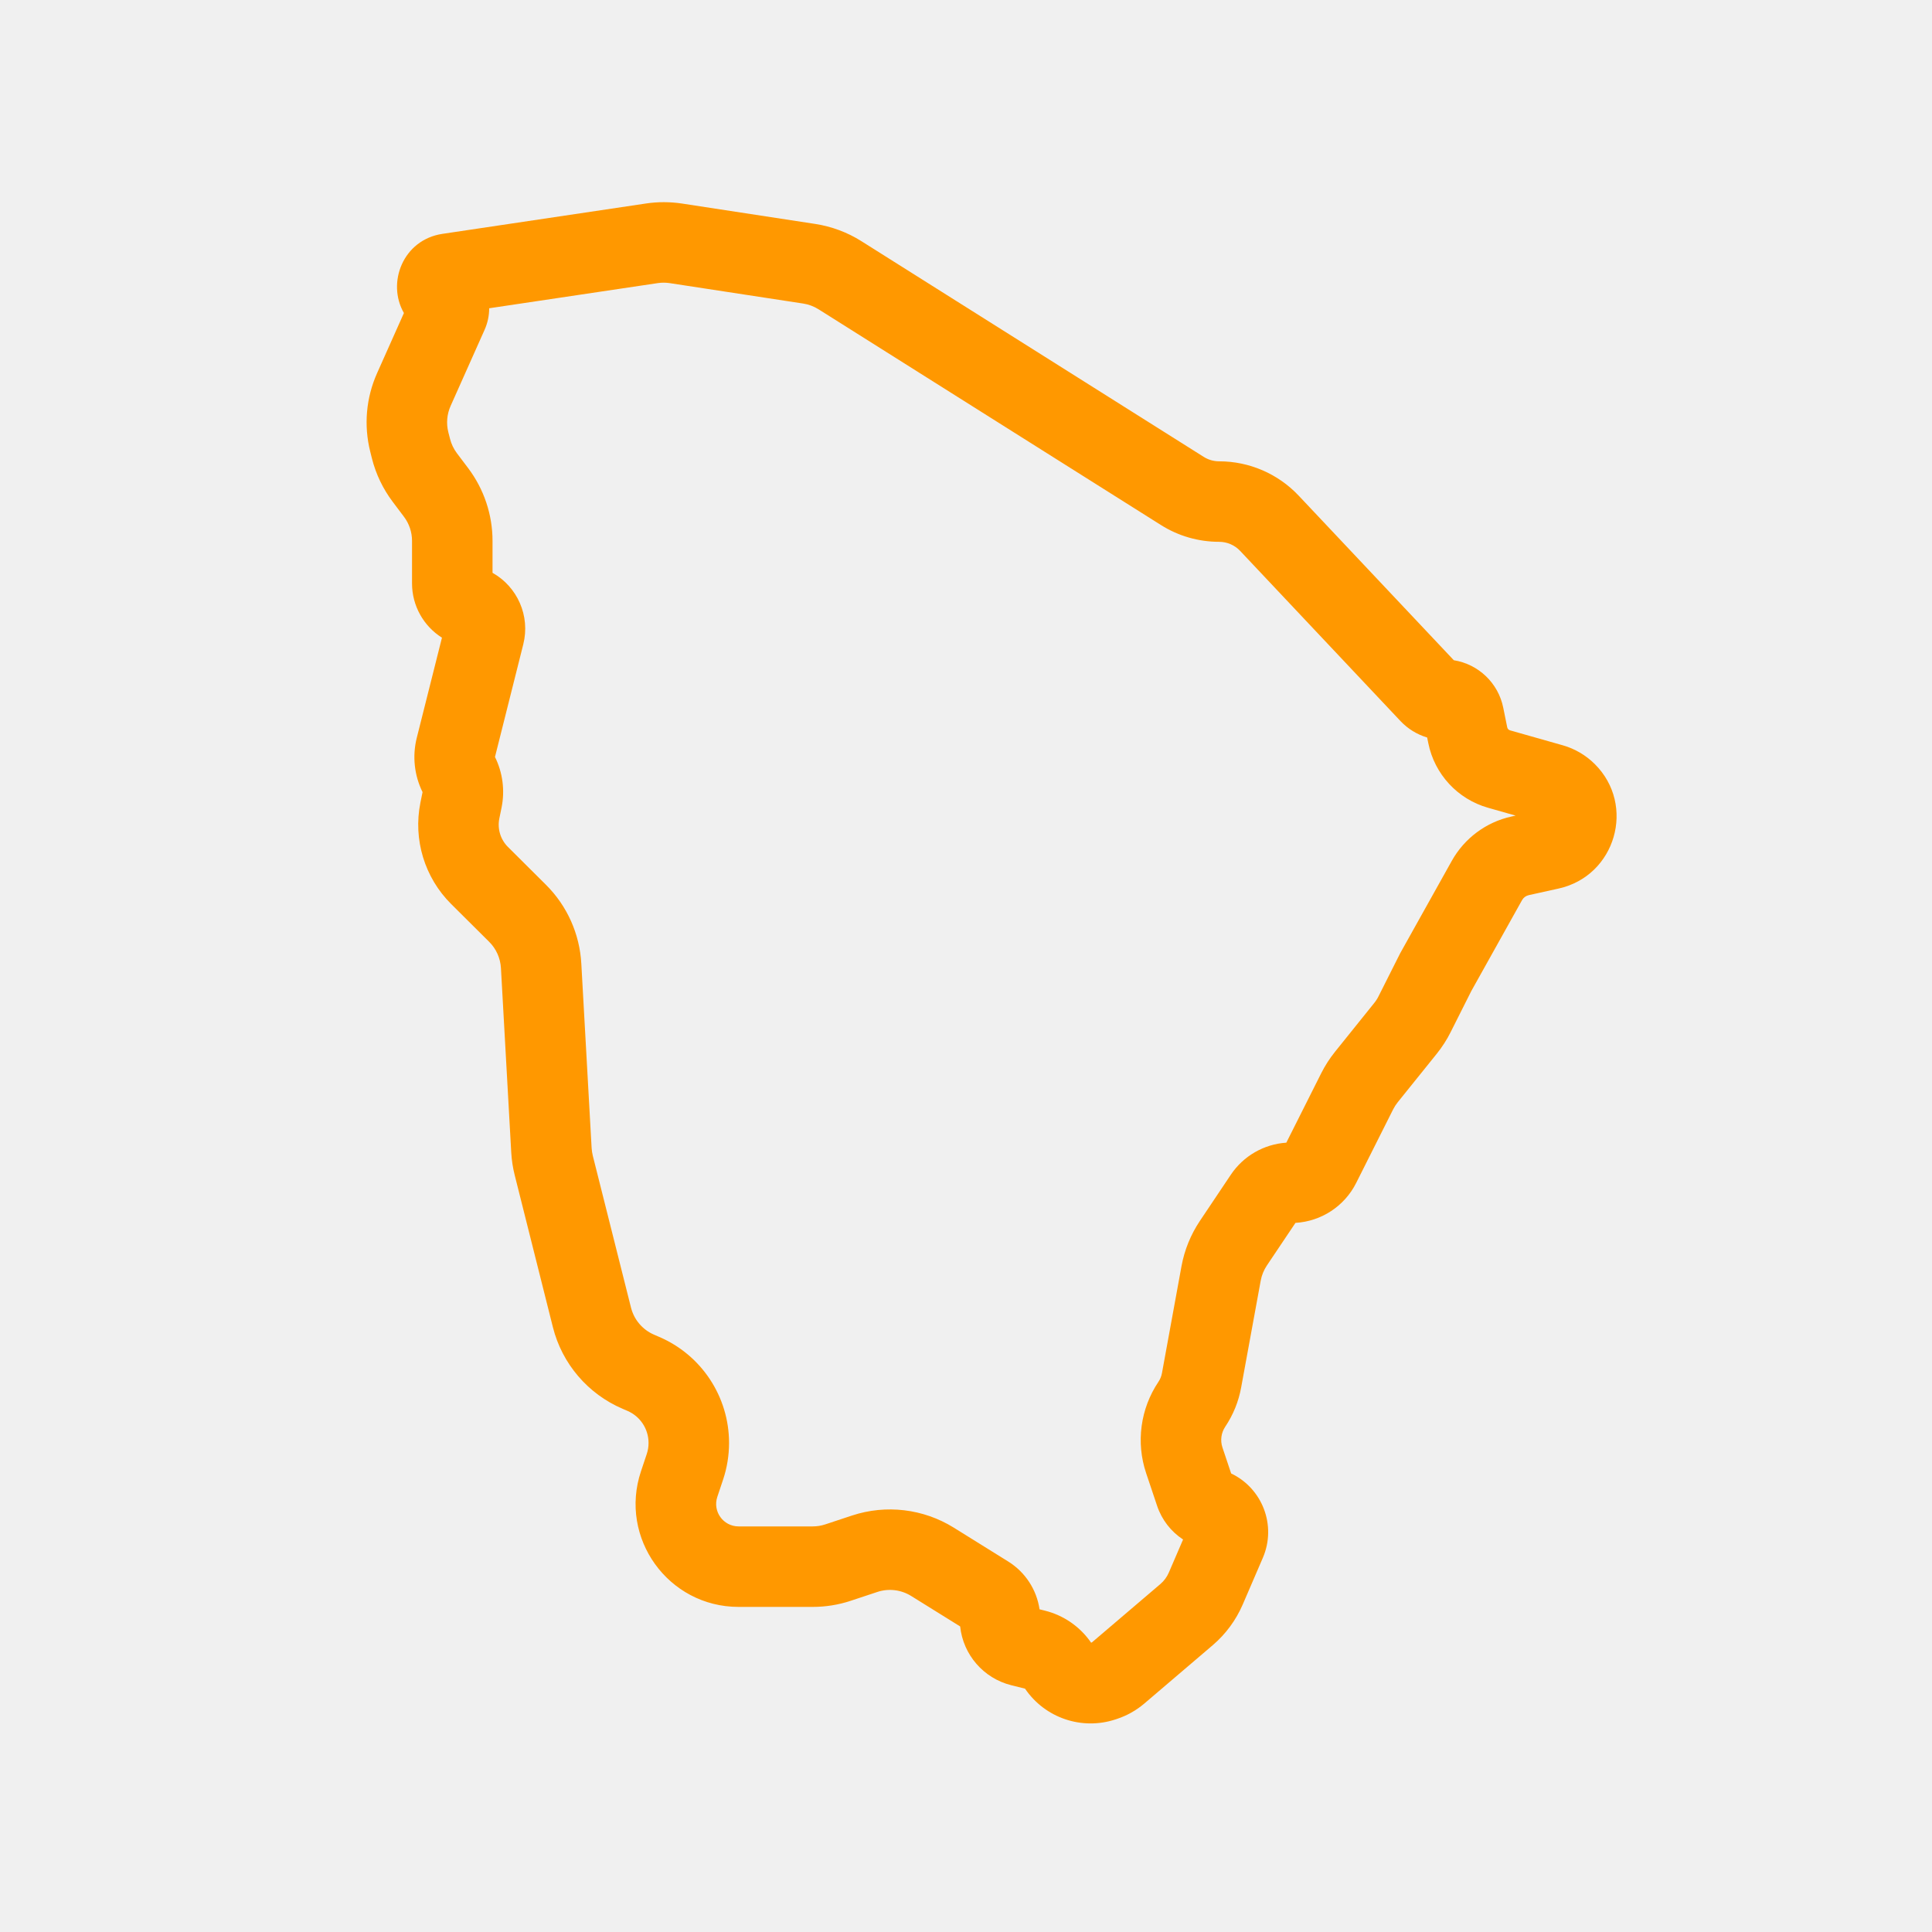
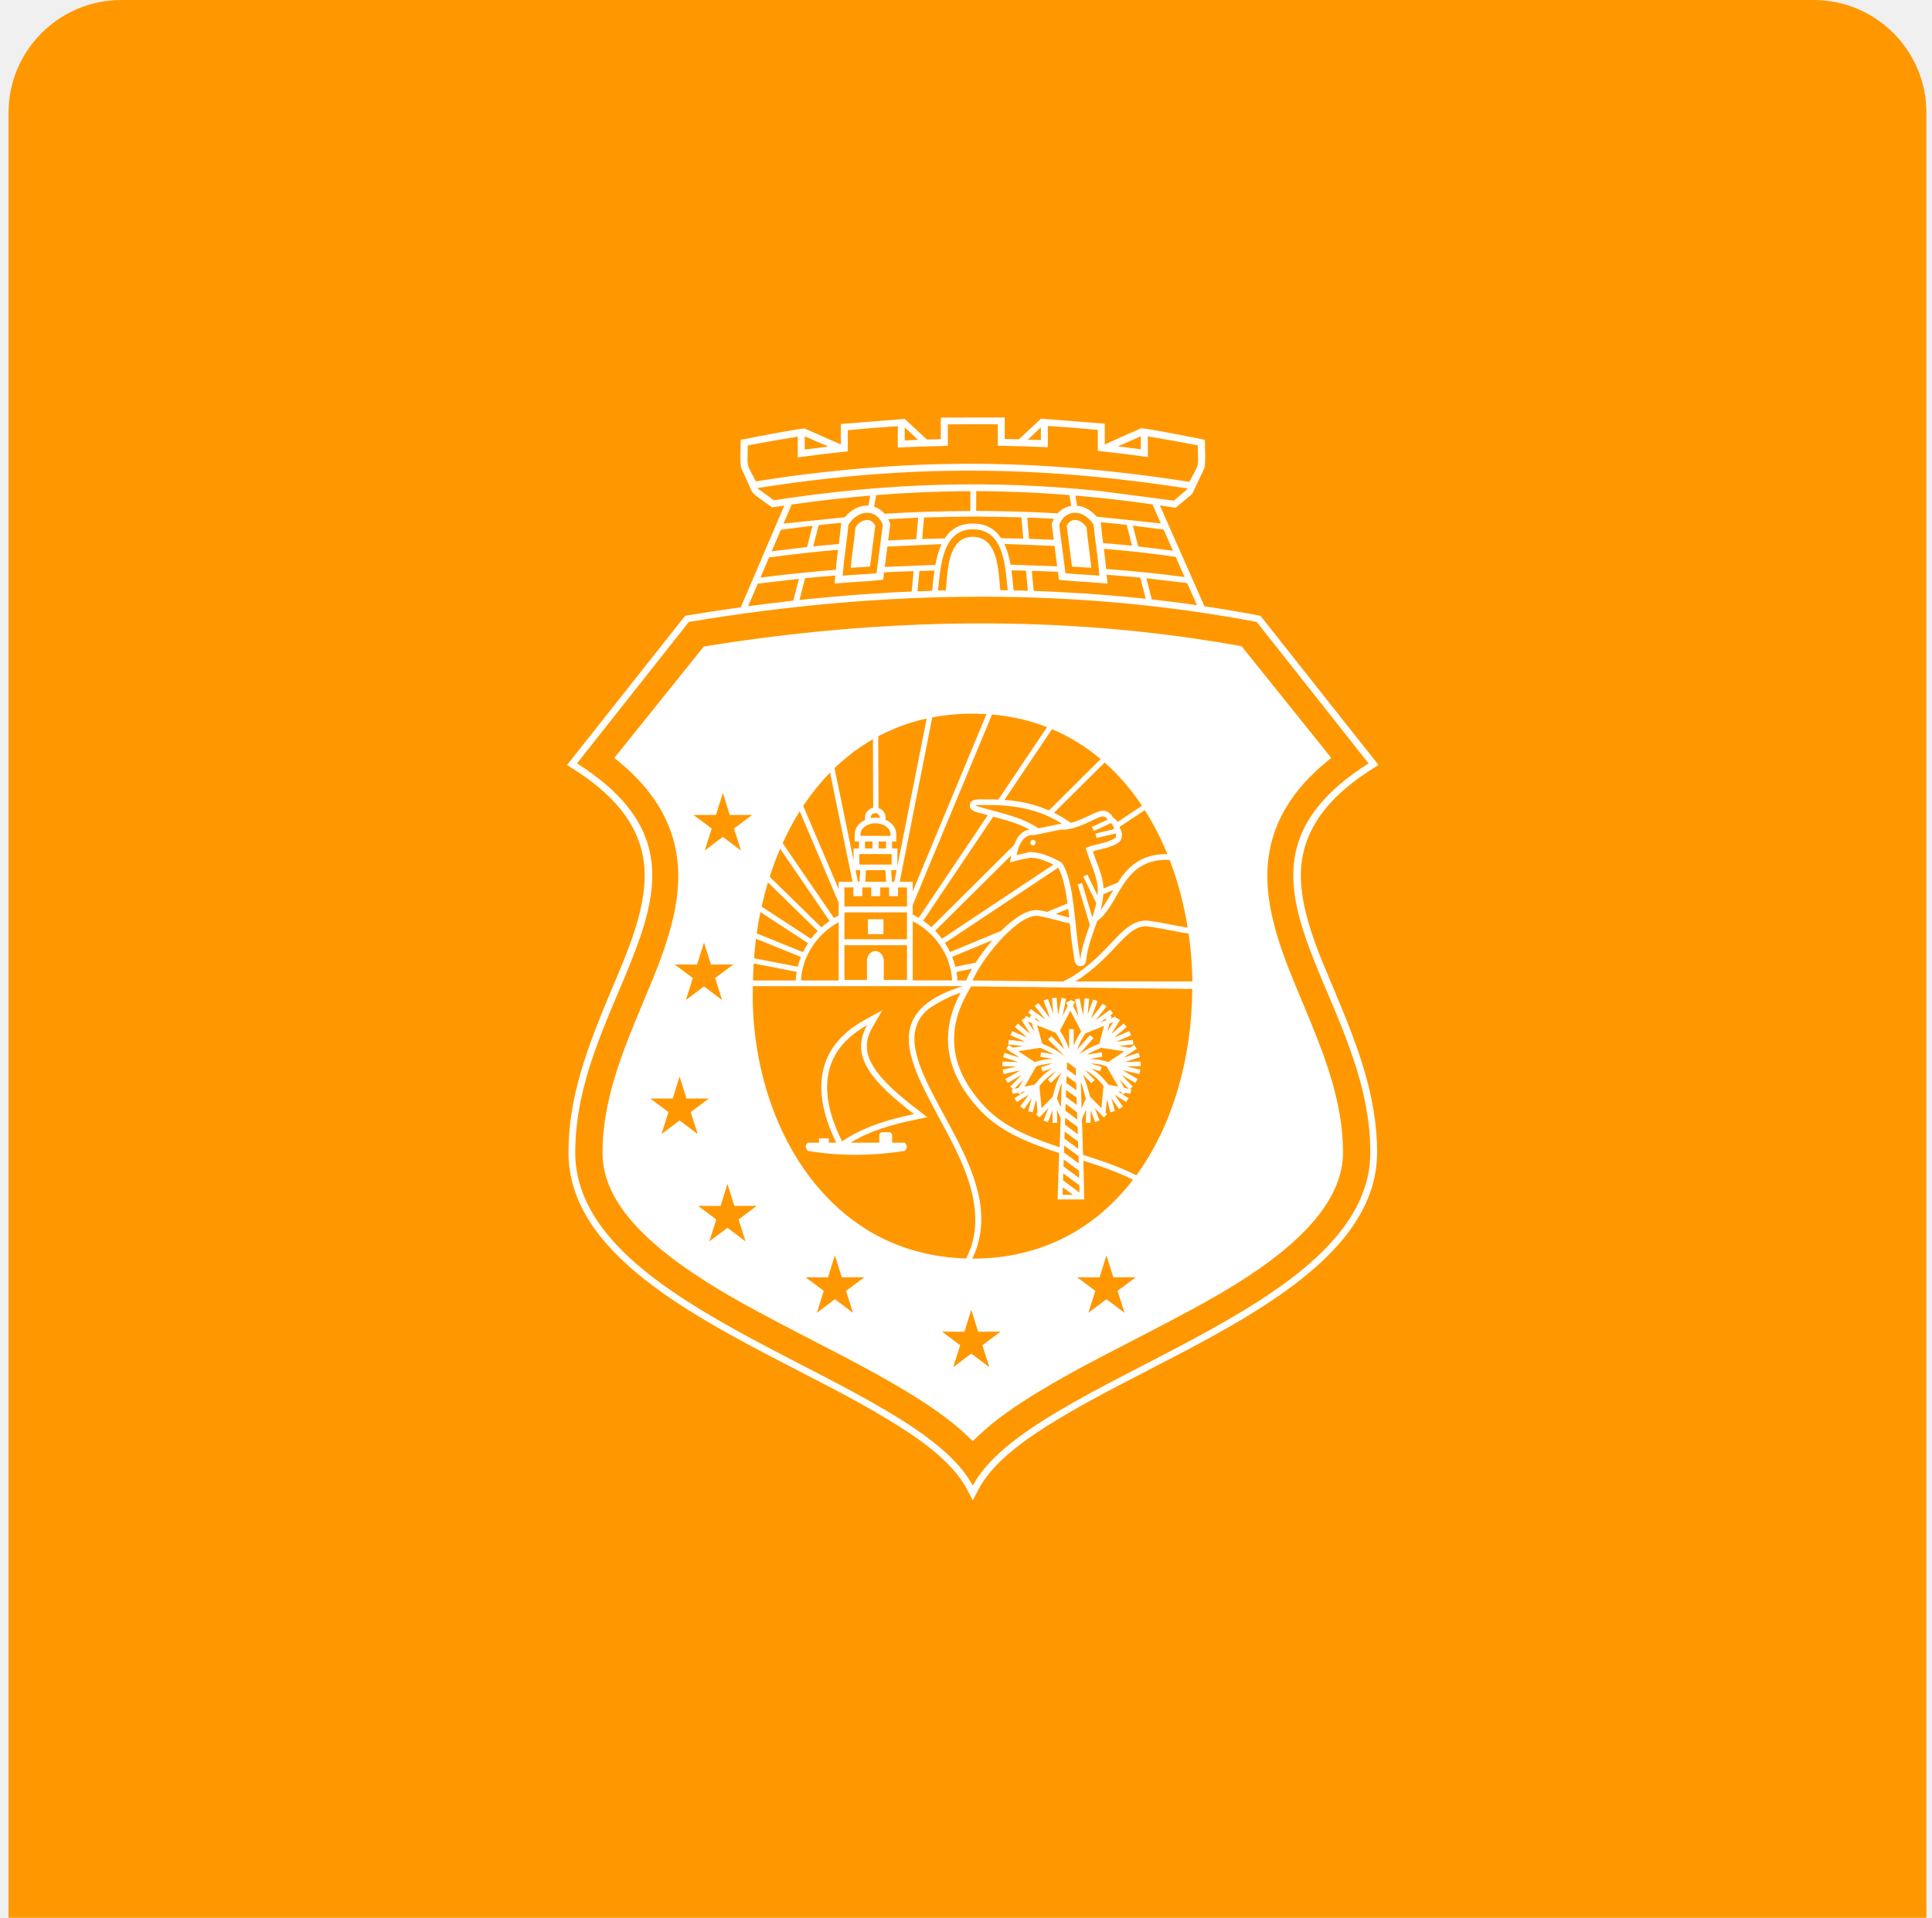
- <svg xmlns="http://www.w3.org/2000/svg" width="45" height="45" viewBox="0 0 45 45" fill="none">
-   <path fill-rule="evenodd" clip-rule="evenodd" d="M15.602 6.595C15.509 6.581 15.415 6.58 15.322 6.594L11.394 7.18C11.394 7.35 11.359 7.521 11.286 7.684L10.496 9.454C10.41 9.646 10.391 9.861 10.442 10.065L10.482 10.221C10.512 10.342 10.567 10.456 10.642 10.556L10.906 10.906C11.273 11.394 11.472 11.988 11.472 12.599V13.342C12.049 13.666 12.355 14.344 12.188 15.008L11.529 17.631C11.709 17.995 11.763 18.409 11.683 18.807L11.63 19.066C11.582 19.306 11.658 19.555 11.831 19.727L12.716 20.608C13.208 21.097 13.502 21.751 13.54 22.445L13.78 26.74C13.784 26.8 13.793 26.859 13.807 26.917L14.697 30.456C14.768 30.74 14.968 30.974 15.238 31.089L15.347 31.136C16.338 31.558 16.981 32.532 16.981 33.609C16.981 33.899 16.934 34.188 16.842 34.463L16.708 34.864C16.594 35.203 16.846 35.553 17.204 35.553H18.93C19.031 35.553 19.13 35.537 19.225 35.505L19.844 35.3C20.636 35.038 21.505 35.141 22.214 35.581L23.482 36.37C23.881 36.618 24.146 37.027 24.213 37.484L24.338 37.515C24.776 37.624 25.159 37.89 25.414 38.261L25.429 38.256C25.432 38.255 25.434 38.254 25.436 38.252L27.029 36.894C27.113 36.822 27.18 36.731 27.224 36.629L27.556 35.858C27.275 35.674 27.06 35.399 26.951 35.073L26.695 34.31C26.456 33.596 26.562 32.812 26.981 32.187C27.023 32.125 27.052 32.054 27.065 31.979L27.519 29.494C27.588 29.115 27.735 28.754 27.95 28.434L28.668 27.362C28.961 26.924 29.44 26.65 29.961 26.615L30.774 24.997C30.863 24.82 30.971 24.653 31.095 24.498L32.005 23.366C32.047 23.314 32.083 23.259 32.112 23.199L32.612 22.205L33.815 20.051C34.109 19.525 34.614 19.149 35.202 19.019L35.302 18.997L34.658 18.814C33.95 18.613 33.413 18.032 33.268 17.31L33.241 17.178C33.007 17.108 32.792 16.977 32.621 16.796L28.886 12.832C28.759 12.697 28.582 12.62 28.396 12.62C27.916 12.62 27.445 12.485 27.039 12.228L19.064 7.203C18.955 7.135 18.833 7.089 18.706 7.07L15.602 6.595ZM15.045 4.74C15.324 4.698 15.607 4.699 15.886 4.741L18.989 5.216C19.371 5.275 19.737 5.411 20.063 5.617L28.038 10.642C28.145 10.71 28.27 10.745 28.396 10.745C29.098 10.745 29.769 11.035 30.25 11.546L33.862 15.378C34.432 15.469 34.898 15.905 35.014 16.486L35.106 16.94C35.113 16.974 35.138 17.001 35.171 17.011L36.402 17.36C36.682 17.44 36.938 17.59 37.145 17.796C38.11 18.756 37.631 20.402 36.303 20.696L35.607 20.85C35.541 20.865 35.485 20.906 35.452 20.965L34.269 23.084L33.788 24.041C33.699 24.219 33.591 24.386 33.467 24.541L32.556 25.673C32.515 25.724 32.479 25.78 32.449 25.839L31.588 27.553C31.316 28.095 30.775 28.448 30.174 28.483L29.507 29.477C29.436 29.584 29.387 29.704 29.364 29.831L28.909 32.316C28.85 32.643 28.723 32.955 28.538 33.231C28.443 33.373 28.419 33.552 28.473 33.714L28.676 34.32C29.4 34.664 29.74 35.528 29.414 36.285L28.946 37.371C28.788 37.737 28.549 38.062 28.245 38.321L26.653 39.679C26.467 39.837 26.252 39.959 26.019 40.036L25.983 40.048C25.199 40.308 24.338 40.015 23.875 39.332L23.557 39.253C22.905 39.091 22.433 38.539 22.364 37.883L21.224 37.174C20.988 37.027 20.698 36.992 20.434 37.08L19.816 37.285C19.53 37.38 19.231 37.428 18.93 37.428H17.204C15.565 37.428 14.409 35.822 14.93 34.268L15.064 33.867C15.092 33.784 15.106 33.697 15.106 33.609C15.106 33.283 14.912 32.989 14.612 32.861L14.503 32.814C13.694 32.469 13.092 31.765 12.878 30.913L11.989 27.373C11.945 27.2 11.918 27.023 11.908 26.845L11.668 22.549C11.655 22.318 11.558 22.1 11.394 21.937L10.509 21.057C9.889 20.44 9.62 19.554 9.792 18.696L9.842 18.45C9.649 18.058 9.601 17.611 9.707 17.187L10.294 14.853C9.867 14.584 9.597 14.11 9.597 13.59V12.599C9.597 12.395 9.531 12.197 9.408 12.035L9.145 11.685C8.919 11.385 8.755 11.042 8.663 10.678L8.624 10.521C8.47 9.91 8.526 9.265 8.784 8.689L9.408 7.291C9.002 6.586 9.388 5.584 10.305 5.447L15.045 4.74Z" fill="#FF9800" />
+ <svg xmlns="http://www.w3.org/2000/svg" width="137" height="136" viewBox="0 0 137 136" fill="none">
+   <path d="M0.605 8C0.605 3.582 4.186 0 8.605 0H128.605C133.023 0 136.605 3.582 136.605 8V136H0.605V8Z" fill="#FF9800" />
+   <g clip-path="url(#clip0)">
+     <path fill-rule="evenodd" clip-rule="evenodd" d="M68.55 105.577L68.981 106.396L69.411 105.577C70.464 103.572 73.011 101.863 74.922 100.702C77.791 98.962 80.866 97.48 83.84 95.91C86.698 94.401 89.646 92.769 92.185 90.78C94.364 89.071 96.434 86.925 97.265 84.252C97.522 83.429 97.652 82.579 97.652 81.715C97.652 77.704 96.234 74.098 94.71 70.448C93.573 67.728 91.952 64.25 92.29 61.259C92.634 58.212 94.802 56.118 97.308 54.529L97.752 54.248L89.383 43.672L89.207 43.637C87.944 43.398 86.677 43.183 85.407 42.994L82.249 35.84L83.367 36.01L84.539 35.027L85.38 33.252C85.526 32.963 85.437 31.618 85.437 31.188C84.788 31.06 81.185 30.335 80.901 30.372L78.34 31.515V30.046L73.807 29.687V29.703L72.248 31.153L71.246 31.129V29.607L66.715 29.615V31.143L65.73 31.169L64.155 29.706L59.624 30.067V31.52L57.064 30.391C56.766 30.354 53.193 31.06 52.53 31.188C52.53 31.618 52.441 32.96 52.584 33.249C53.634 35.391 52.874 34.607 54.744 35.983L55.616 35.85L52.53 43.063C51.274 43.239 50.018 43.43 48.765 43.64L48.581 43.672L40.209 54.25L40.653 54.532C43.157 56.121 45.328 58.214 45.671 61.261C46.01 64.253 44.389 67.728 43.252 70.451C41.728 74.104 40.31 77.706 40.31 81.718C40.31 82.581 40.44 83.429 40.697 84.255C41.528 86.925 43.598 89.071 45.777 90.782C48.316 92.772 51.263 94.403 54.121 95.912C57.093 97.482 60.171 98.965 63.04 100.705C64.951 101.863 67.498 103.572 68.55 105.577ZM75.214 58.833L73.322 59.221C72.462 59.115 72.169 60.193 72.091 60.642C72.334 60.576 72.797 60.48 73.041 60.414C73.493 60.451 73.839 60.517 74.075 60.611C74.524 60.765 74.933 60.959 75.295 61.187C76.186 62.43 76.205 65.772 76.546 67.664C76.665 68.32 76.565 68.195 76.668 67.627C76.79 66.952 77.041 66.277 77.279 65.592L76.419 62.717L76.735 62.627L77.458 65.063C77.566 64.723 77.666 64.383 77.734 64.038L76.811 62.162L77.109 62.024L77.818 63.488C77.829 63.384 77.834 63.283 77.84 63.179C77.872 62.186 77.236 61.089 76.993 60.127C77.634 59.845 78.441 59.829 79.047 59.442C79.15 59.375 79.16 59.232 79.128 59.104L77.756 59.426L77.683 59.112L78.982 58.801C79.001 58.684 78.92 58.474 78.779 58.366L77.566 58.934L77.426 58.642L78.543 58.124C78.478 57.994 78.297 57.874 78.178 57.895C77.647 57.994 76.332 58.908 75.214 58.833ZM73.236 59.952C73.133 59.944 73.054 59.851 73.06 59.742C73.068 59.636 73.157 59.553 73.263 59.561C73.368 59.569 73.444 59.662 73.439 59.771C73.431 59.877 73.341 59.96 73.236 59.952ZM69.766 57.088C69.002 57.101 68.973 57.083 69.722 57.298C71.103 57.694 72.454 57.943 73.639 58.74L75.184 58.424L75.241 58.427C75.268 58.429 75.298 58.429 75.325 58.429C74.8 58.092 74.261 57.832 73.712 57.635C72.443 57.183 71.119 57.064 69.766 57.088ZM78.928 57.98C78.795 57.678 78.438 57.433 78.102 57.497C77.829 57.55 77.504 57.715 77.252 57.832C76.922 57.986 76.589 58.142 76.243 58.259C76.143 58.294 76.037 58.326 75.931 58.352C75.555 58.081 75.16 57.842 74.743 57.638L78.332 54.072C79.336 54.962 80.219 55.996 80.979 57.138L79.25 58.289C79.166 58.161 79.055 58.052 78.928 57.98ZM79.391 58.639L81.18 57.449C81.153 57.404 81.123 57.361 81.093 57.316C81.748 58.328 82.311 59.42 82.779 60.571C82.739 60.568 82.698 60.568 82.657 60.568C80.839 60.587 79.929 61.543 79.261 62.587L78.251 63.007C78.221 62.088 77.772 61.24 77.493 60.371C78.086 60.188 78.692 60.148 79.274 59.779C79.632 59.553 79.623 59.03 79.401 58.716C79.399 58.69 79.396 58.666 79.391 58.639ZM78.237 63.413L78.936 63.124C78.635 63.639 78.365 64.141 78.043 64.526C78.108 64.277 78.162 64.022 78.2 63.761C78.216 63.647 78.229 63.53 78.237 63.413ZM77.807 65.302C79.388 64.226 79.501 61.006 82.663 60.974C82.758 60.974 82.852 60.982 82.947 60.996C83.529 62.515 83.954 64.128 84.219 65.783C84.157 65.775 84.095 65.764 84.03 65.754C83.629 65.687 83.231 65.608 82.833 65.531C82.373 65.44 81.905 65.35 81.439 65.297C81.261 65.276 81.082 65.281 80.906 65.316C80.062 65.475 79.345 66.296 78.787 66.886C77.926 67.797 77.117 68.588 76.034 69.258L75.388 69.603L68.962 69.529C69.796 67.683 72.316 64.744 73.642 64.957C74.289 65.06 75.155 65.323 75.861 65.491C75.937 66.243 76.01 67.002 76.143 67.738C76.191 68.001 76.17 68.53 76.627 68.514C77.076 68.498 77.025 67.967 77.074 67.701C77.223 66.875 77.539 66.099 77.807 65.302ZM75.818 65.066C75.504 64.989 75.206 64.904 75.038 64.859L74.865 64.813L75.75 64.447C75.769 64.598 75.785 64.739 75.799 64.864L75.818 65.066ZM75.699 64.064L74.256 64.662C74.072 64.619 73.891 64.582 73.707 64.553C73.06 64.449 72.367 64.864 71.877 65.233C71.566 65.467 71.268 65.733 70.984 66.017L67.37 67.515C67.265 67.292 67.143 67.077 67.008 66.87L75.036 61.532C75.39 62.133 75.585 63.201 75.699 64.064ZM74.7 61.312L66.797 66.567C66.648 66.37 66.488 66.181 66.315 66.006L71.707 60.653L71.617 61.16L72.242 60.99C72.502 60.921 72.816 60.884 73.079 60.82C73.349 60.844 73.682 60.887 73.923 60.982L73.931 60.985L73.942 60.988C74.199 61.081 74.454 61.187 74.7 61.312ZM71.899 59.933L66.044 65.749C65.86 65.584 65.668 65.432 65.465 65.292L70.432 57.914C71.341 58.158 72.21 58.392 72.998 58.825C72.54 58.9 72.213 59.229 72.012 59.675C71.969 59.758 71.934 59.845 71.899 59.933ZM70.045 57.808L65.146 65.087C65.008 65.005 64.867 64.928 64.721 64.859V64.189L70.348 50.669C71.75 50.791 73.052 51.097 74.245 51.565L70.794 56.697C70.451 56.681 70.104 56.679 69.758 56.687C69.436 56.692 68.832 56.615 68.77 57.066C68.707 57.518 69.3 57.6 69.609 57.688C69.755 57.728 69.901 57.768 70.045 57.808ZM71.227 56.724L74.603 51.708C75.872 52.245 77.02 52.965 78.048 53.828L74.381 57.47C74.21 57.396 74.034 57.327 73.856 57.26C73 56.952 72.121 56.793 71.227 56.724ZM74.657 77.722L74.654 77.727L74.627 77.796L74.573 77.852L73.861 78.591L73.72 77.172L73.718 77.066L73.736 76.981C74.075 76.564 74.459 76.224 74.903 75.966L74.297 76.561L74.529 76.79L75.29 76.043C74.981 76.569 74.816 77.087 74.657 77.722ZM76.641 76.715C76.776 77.074 76.871 77.446 76.982 77.858L76.995 77.879V77.919L76.698 78.596C76.676 77.969 76.657 77.342 76.641 76.715ZM76.722 79.356L77.014 78.692L77.003 79.619L77.331 79.624L77.342 78.742L77.661 79.574L77.97 79.46L77.631 78.578L78.267 79.236L78.505 79.013L78.397 78.902L78.492 77.951L78.741 78.878L79.06 78.795L78.817 77.892L79.355 78.652L79.626 78.469L79.028 77.624L79.853 78.147L80.032 77.876L79.255 77.385L79.518 77.438L79.612 77.603L79.805 77.496L80.156 77.568L80.224 77.252L80.129 77.233L80.327 77.047L79.529 76.229L80.506 76.79L80.671 76.511L79.599 75.897L80.795 76.163L80.868 75.849L79.88 75.631L80.89 75.597L80.879 75.275L79.753 75.312L80.836 74.965L80.733 74.659L79.659 75.004L80.205 74.64H80.208V74.638L80.611 74.369L80.427 74.101L80.127 74.3L79.326 74.175L80.368 74.064L80.332 73.742L79.15 73.87L80.216 73.413L80.084 73.118L79.009 73.578L79.894 72.826L79.68 72.582L78.798 73.331L79.426 72.34L79.147 72.17L79.133 72.191L79.09 72.087L78.776 72.215L78.822 72.045L78.706 72.016L78.92 71.859L78.725 71.599L77.699 72.345L78.46 71.373L78.2 71.176L77.371 72.236L77.826 70.993L77.518 70.884L77.133 71.931L77.233 70.825L76.906 70.796L76.798 72.016L76.554 70.804L76.232 70.868L76.473 72.069L76.086 71.333L76.229 71.059L75.937 70.91L75.902 70.98L75.891 70.958L75.599 71.107L75.718 71.335L75.355 72.026L75.596 70.825L75.274 70.762L75.03 71.973L74.922 70.754L74.594 70.783L74.695 71.888L74.31 70.841L74.002 70.95L74.456 72.191L73.628 71.131L73.368 71.328L74.129 72.3L73.103 71.553L72.908 71.814L73.179 72.01L73.041 72.047L73.076 72.18L72.74 72.045L72.675 72.196L72.437 72.342L73.065 73.333L72.183 72.584L71.966 72.829L72.851 73.58L71.777 73.121L71.647 73.416L72.713 73.873L71.531 73.745L71.495 74.067L72.537 74.178L71.82 74.29L71.541 74.104L71.357 74.372L71.644 74.563L71.658 74.643L71.744 74.63L72.31 75.007L71.236 74.662L71.133 74.967L72.215 75.315L71.089 75.278L71.079 75.599L72.088 75.634L71.1 75.852L71.173 76.165L72.37 75.9L71.298 76.513L71.463 76.792L72.44 76.232L71.641 77.05L71.839 77.236L71.744 77.254L71.812 77.571L72.164 77.499L72.356 77.605L72.451 77.441L72.713 77.387L71.936 77.879L72.115 78.15L72.943 77.626L72.345 78.471L72.616 78.655L73.154 77.895L72.911 78.798L73.228 78.88L73.479 77.953L73.574 78.904L73.466 79.016L73.704 79.239L74.337 78.583L73.999 79.465L74.308 79.579L74.627 78.748L74.638 79.63L74.965 79.624L74.952 78.697L75.212 79.29L75.141 81.354C73.138 80.695 71.238 79.938 69.912 78.559C66.872 75.4 67.384 72.504 68.648 70.329L68.651 70.323L68.653 70.318L68.656 70.313L68.659 70.307L68.662 70.302L68.664 70.297L68.667 70.291L68.67 70.286L68.672 70.281L68.675 70.275L68.678 70.27L68.68 70.265L68.683 70.26V70.257L68.737 70.166L68.74 70.161L68.743 70.159L68.748 70.151V70.148L68.751 70.143L68.808 70.052V70.05L68.81 70.044L68.859 69.965L68.865 69.959L68.867 69.954L68.87 69.949L69.612 69.957L84.544 70.129V70.124V70.129C84.52 74.954 83.201 79.76 80.582 83.349C79.42 82.751 78.116 82.316 76.798 81.898C76.779 81.04 76.749 80.198 76.722 79.356ZM76.819 82.308C78.053 82.701 79.263 83.112 80.341 83.662C77.75 87.034 73.964 89.255 68.973 89.255H68.894H68.913H68.924H68.927H68.93H68.948H68.951C70.302 86.425 69.273 83.572 67.895 80.868C67.105 79.311 66.198 77.805 65.565 76.378C65.151 75.445 64.71 74.245 64.88 73.192C65.002 72.441 65.424 71.79 66.074 71.389C66.632 71.046 67.189 70.735 67.803 70.509L67.809 70.507L67.871 70.485C67.952 70.456 68.034 70.43 68.115 70.403C66.512 73.394 67.113 76.253 69.593 78.83C71.005 80.299 73.019 81.085 75.106 81.766L74.995 85.057H76.879L76.873 84.728C76.865 83.92 76.844 83.112 76.819 82.308ZM75.228 78.527L74.96 77.919L74.957 77.85C74.968 77.815 74.979 77.781 74.987 77.746C75.076 77.398 75.168 77.087 75.287 76.787L75.228 78.527ZM77.999 74.346L78.086 74.306L78.208 74.322L79.726 74.558L78.617 75.297L78.57 75.31L78.53 75.297C78.129 75.164 77.71 75.1 77.285 75.087L78.175 74.938L78.118 74.619L77.071 74.794C77.385 74.609 77.718 74.454 77.999 74.346ZM76.511 74.781L77.542 73.618L77.293 73.405L76.386 74.43C76.516 74.053 76.692 73.692 76.922 73.344L76.971 73.278L77.044 73.248L78.292 72.749L77.967 73.96L77.959 74.011L77.91 74.035C77.472 74.202 76.941 74.454 76.511 74.781ZM78.224 76.965L78.251 77.058L78.237 77.169L78.097 78.588L77.385 77.85L77.306 77.796L77.274 77.68C77.125 77.13 77.003 76.651 76.768 76.184L77.385 76.811L77.623 76.588L76.933 75.886C77.434 76.149 77.861 76.503 78.224 76.965ZM76.137 74.157V72.983H75.81V74.409C75.663 73.966 75.463 73.543 75.19 73.137L75.176 73.054L75.902 71.675L76.651 73.102L76.657 73.147L76.641 73.184C76.43 73.498 76.264 73.822 76.137 74.157ZM78.405 75.597L78.476 75.631L78.516 75.7L79.296 77.061L78.592 76.917L78.589 76.915L78.579 76.898C78.232 76.426 77.832 76.051 77.361 75.761L78.013 75.971L78.116 75.666L77.328 75.411C77.699 75.427 78.062 75.485 78.405 75.597ZM78.397 72.356L78.01 72.51L78.441 72.196L78.397 72.356ZM78.673 72.592L78.941 72.486L78.524 73.142L78.673 72.592ZM74.9 73.296C75.138 73.647 75.317 74.008 75.452 74.385L74.554 73.477L74.318 73.703L75.501 74.901L75.49 74.898C75.038 74.513 74.432 74.221 73.942 74.032L73.885 73.955L73.55 72.709L74.773 73.201L74.852 73.238L74.9 73.296ZM73.82 74.329L74.746 74.773L73.823 74.619L73.766 74.938L74.657 75.087C74.237 75.105 73.823 75.174 73.428 75.299L73.385 75.305L73.339 75.294L72.21 74.545L73.644 74.322L73.736 74.303L73.82 74.329ZM74.603 75.767C74.156 76.048 73.772 76.407 73.425 76.845L73.39 76.88L73.363 76.915L72.656 77.058L73.436 75.698L73.487 75.634L73.55 75.597C73.904 75.488 74.275 75.427 74.649 75.408L73.823 75.682L73.929 75.987L74.603 75.767ZM72.575 76.545L72.229 77.148L71.928 77.209L72.575 76.545ZM73.171 72.558L73.328 73.142L72.884 72.441L73.171 72.558ZM73.447 72.319L73.406 72.17L73.809 72.465L73.447 72.319ZM79.726 77.148L79.38 76.545L80.027 77.209L79.726 77.148ZM62.295 57.3L62.277 52.215C63.327 51.657 64.472 51.227 65.711 50.956L63.635 61.431V60.167H63.254V59.675H63.557V59.171C63.557 58.674 63.216 58.318 62.785 58.129C62.796 58.081 62.802 58.031 62.802 57.978C62.799 57.662 62.588 57.393 62.295 57.3ZM63.578 61.71L63.416 62.534H63.246L63.194 61.71H63.578ZM63.8 62.531L66.109 50.871C67.016 50.699 67.969 50.608 68.97 50.608C69.159 50.608 70.02 50.643 69.955 50.637L64.723 63.209V62.531H63.8ZM64.723 65.329C66.309 66.152 67.411 67.712 67.517 69.524H67.406H67.27H66.737H66.339H66.066H65.874H65.487H65.341H65.332H64.723V65.329ZM59.47 69.529L56.798 69.532C56.898 67.762 57.949 66.235 59.47 65.395V69.529ZM59.47 64.917C59.356 64.975 59.245 65.039 59.137 65.103L55.499 59.787C55.856 59.001 56.263 58.246 56.712 57.531L59.47 64.016V64.917ZM59.47 63.057L56.958 57.151C57.524 56.299 58.157 55.51 58.858 54.79L60.455 62.531H59.47V63.057ZM60.839 62.531L60.669 61.708H60.999L60.948 62.531H60.839ZM60.528 61.022L59.178 54.474C59.998 53.682 60.907 52.991 61.9 52.423L61.919 57.279C61.586 57.348 61.337 57.635 61.337 57.98C61.337 58.036 61.343 58.089 61.356 58.14C60.937 58.328 60.607 58.684 60.607 59.171V59.675H60.91V60.167H60.528V61.022ZM62.829 60.167H62.309L62.306 59.675H62.829V60.167ZM61.871 60.167H61.335V59.675H61.871V60.167ZM53.532 67.964L56.571 68.557C56.631 68.32 56.704 68.086 56.793 67.863L53.61 66.572C53.55 67.029 53.504 67.489 53.469 67.951L53.532 67.964ZM53.445 68.323L56.492 68.918C56.457 69.12 56.433 69.324 56.419 69.532C55.413 69.532 54.406 69.532 53.399 69.532C53.404 69.128 53.42 68.724 53.445 68.323ZM53.661 66.192L53.667 66.147C53.734 65.653 53.824 65.164 53.924 64.68L57.296 66.886C57.164 67.09 57.045 67.303 56.942 67.52L53.661 66.192ZM84.552 69.598H84.549H84.52C81.767 69.598 79.009 69.598 76.254 69.598C79.047 67.879 79.878 65.52 81.391 65.698C82.251 65.799 83.478 66.097 84.281 66.2V66.198H84.284V66.2V66.198H84.287C84.447 67.308 84.536 68.437 84.552 69.566V69.593V69.598ZM68.515 69.526H68.275H67.895C67.882 69.322 67.858 69.12 67.823 68.923L68.924 68.7C68.767 68.974 68.626 69.253 68.515 69.526ZM69.184 68.267L67.744 68.559C67.684 68.317 67.609 68.084 67.517 67.855L70.377 66.67C70.288 66.774 70.202 66.878 70.118 66.981C69.812 67.358 69.482 67.802 69.184 68.267ZM53.388 69.951C53.388 69.949 53.388 69.946 53.388 69.943L53.385 69.933H53.404H53.507H53.797H53.778H53.775H53.748C58.089 69.933 63.744 69.93 68.272 69.933C67.763 70.09 67.314 70.26 66.921 70.443C66.881 70.461 66.843 70.48 66.805 70.499C66.683 70.557 66.567 70.618 66.456 70.679C66.323 70.751 66.198 70.825 66.082 70.902C64.913 71.662 64.455 72.589 64.445 73.641C64.439 74.114 64.523 74.611 64.675 75.129L64.677 75.137C64.694 75.19 64.71 75.246 64.726 75.299L64.731 75.318C64.791 75.504 64.856 75.69 64.929 75.881C65.167 76.503 65.46 77.103 65.76 77.698C65.979 78.126 66.207 78.551 66.434 78.976C67.43 80.828 68.532 82.767 68.975 84.839C69.238 86.067 69.252 87.326 68.819 88.532L68.816 88.537L68.81 88.553C68.762 88.686 68.71 88.816 68.653 88.947C68.607 89.047 68.561 89.146 68.51 89.244H68.502H68.494H68.486C68.099 89.234 67.714 89.207 67.33 89.167C65.259 88.952 63.246 88.304 61.467 87.201C55.732 83.633 53.193 76.338 53.388 69.951ZM53.924 64.68C53.992 64.359 53.992 64.359 53.924 64.68V64.68ZM54.008 64.29C54.138 63.711 54.287 63.137 54.454 62.574L57.981 66.022C57.811 66.198 57.654 66.383 57.508 66.577L54.008 64.29ZM54.579 62.175C54.795 61.498 55.044 60.834 55.321 60.191L58.823 65.308C58.623 65.448 58.431 65.6 58.252 65.764L54.579 62.175ZM84.544 70.674L84.547 70.608L84.544 70.674ZM68.643 101.871L68.981 102.193L69.319 101.871C70.605 100.641 72.126 99.618 73.65 98.694C76.576 96.919 79.667 95.429 82.693 93.829C87.05 91.529 95.235 87.313 95.235 81.718C95.235 78.07 93.858 74.667 92.472 71.344C91.137 68.145 89.53 64.534 89.93 61.001C90.255 58.121 91.828 55.874 94.044 54.041L94.401 53.746L88.044 45.829L87.865 45.797C75.355 43.547 62.615 43.807 50.091 45.818L49.907 45.847L43.563 53.748L43.92 54.043C46.134 55.876 47.707 58.124 48.034 61.004C48.435 64.537 46.827 68.145 45.493 71.346C44.102 74.67 42.727 78.07 42.727 81.718C42.727 82.345 42.821 82.964 43.008 83.564C44.416 88.081 51.252 91.71 55.269 93.829C58.295 95.426 61.386 96.919 64.312 98.694C65.836 99.618 67.357 100.641 68.643 101.871ZM51.261 56.235L51.748 57.794L53.337 57.792L52.048 58.754L52.541 60.313L51.258 59.346L49.975 60.313L50.468 58.754L49.179 57.792L50.768 57.794L51.261 56.235ZM49.923 66.84L50.411 68.4L51.999 68.397L50.711 69.359L51.204 70.918L49.921 69.951L48.638 70.918L49.13 69.359L47.842 68.397L49.431 68.4L49.923 66.84ZM48.191 76.343L48.678 77.903L50.267 77.9L48.979 78.862L49.474 80.421L48.191 79.454L46.908 80.421L47.401 78.862L46.113 77.9L47.701 77.903L48.191 76.343ZM68.875 92.878L69.362 94.438L70.951 94.435L69.663 95.397L70.158 96.956L68.875 95.989L67.592 96.956L68.088 95.397L66.799 94.435L68.388 94.438L68.875 92.878ZM78.46 89.021L78.947 90.58L80.535 90.578L79.247 91.54L79.742 93.099L78.46 92.132L77.177 93.099L77.672 91.54L76.383 90.578L77.972 90.58L78.46 89.021ZM59.202 89.021L58.715 90.58L57.126 90.578L58.414 91.54L57.922 93.099L59.205 92.132L60.487 93.099L59.995 91.54L61.283 90.578L59.694 90.58L59.202 89.021ZM51.583 83.957L51.096 85.517L49.507 85.514L50.792 86.476L50.3 88.035L51.583 87.068L52.866 88.035L52.373 86.476L53.661 85.514L52.073 85.517L51.583 83.957ZM53.077 42.986L53.05 42.989L53.734 41.389L53.759 41.387L56.65 41.047L56.254 42.593L56.206 42.598L56.157 42.604L56.084 42.612L56.005 42.625L55.954 42.63L55.905 42.636L55.886 42.638L55.824 42.646L55.553 42.678L55.505 42.683L55.418 42.694L55.404 42.697L55.356 42.702L55.345 42.705L54.852 42.763L54.804 42.768L54.752 42.774L54.703 42.779L54.682 42.782L54.633 42.787L54.254 42.835H54.251C54.019 42.864 53.786 42.893 53.553 42.925L53.504 42.93L53.453 42.936L53.442 42.938L53.077 42.986ZM56.798 42.537L56.69 42.548L57.085 41.004C57.8 40.933 58.514 40.869 59.232 40.813L59.18 41.384L60.412 41.283C60.872 41.246 61.335 41.238 61.795 41.193L62.623 41.113L62.691 40.587C63.389 40.553 64.087 40.523 64.786 40.502L64.645 41.95L64.594 41.953L64.52 41.955L64.396 41.961L64.271 41.966L64.085 41.974L63.746 41.99L63.524 42.001L63.4 42.006L63.191 42.017L63.029 42.027L62.904 42.035L62.78 42.043L62.656 42.051L62.531 42.059L62.493 42.062L62.114 42.086L61.914 42.099H61.906L61.781 42.107L61.573 42.12L61.161 42.149H61.148C60.988 42.16 60.831 42.173 60.672 42.184H60.661L60.536 42.194L60.412 42.205C59.34 42.288 58.271 42.386 57.199 42.495L57.169 42.497L56.798 42.537ZM65.059 41.934L65.197 40.489L66.258 40.46L66.323 40.056L62.737 40.207C62.799 39.724 62.861 39.243 62.926 38.759L66.767 38.587C66.304 39.572 66.209 40.866 66.106 41.833L66.098 41.897C65.752 41.908 65.405 41.921 65.059 41.934ZM70.932 41.852C70.8 40.518 70.794 38.066 68.97 38.066C67.195 38.066 67.192 40.563 67.073 41.868C66.886 41.87 66.699 41.873 66.515 41.878C66.688 40.245 66.799 37.535 68.986 37.535C71.222 37.535 71.281 40.199 71.457 41.862C71.281 41.857 71.108 41.854 70.932 41.852ZM71.874 41.868C71.834 41.424 71.793 40.935 71.723 40.446L72.751 40.468L72.889 41.892C72.551 41.884 72.213 41.876 71.874 41.868ZM73.314 41.905H73.303L73.165 40.478C73.782 40.497 74.4 40.521 75.017 40.55L75.09 41.116L75.918 41.196C76.378 41.238 76.841 41.249 77.301 41.286L78.533 41.387L78.476 40.757C79.272 40.816 80.064 40.885 80.858 40.964L81.245 42.465L81.169 42.458L80.798 42.418L80.674 42.404C79.632 42.298 78.589 42.208 77.547 42.131L77.496 42.125L77.025 42.093L76.9 42.086L76.776 42.078C75.623 42.001 74.467 41.945 73.314 41.905ZM82.127 42.561C81.978 42.542 81.826 42.527 81.675 42.508L81.288 41.004L84.187 41.352L84.88 42.92L84.842 42.914L84.701 42.893L84.628 42.883L84.579 42.875L84.53 42.867H84.525L84.379 42.845L84.33 42.837L84.281 42.829L84.092 42.803L84.081 42.8L84.03 42.795L83.981 42.787L83.903 42.776L83.878 42.774L83.829 42.768L83.781 42.763L83.691 42.75L83.67 42.747L83.483 42.723L83.432 42.718L83.383 42.712L83.134 42.681H83.126L83.055 42.673L82.879 42.651L82.828 42.646L82.779 42.641L82.427 42.598L82.379 42.593L82.327 42.588L82.281 42.582H82.278L82.227 42.577L82.178 42.572L82.127 42.561ZM66.992 38.178L65.392 38.22L65.522 36.698C67.823 36.621 70.129 36.61 72.429 36.687L72.556 38.196L70.997 38.164C71.084 38.292 71.16 38.427 71.227 38.571L74.776 38.714C74.838 39.198 74.903 39.681 74.965 40.162L71.658 40.04C71.669 40.096 71.677 40.154 71.685 40.213C71.43 38.64 70.84 37.128 68.984 37.128C68.02 37.128 67.4 37.553 66.992 38.178ZM61.743 40.688L62.157 40.648L62.209 40.245C62.331 39.283 62.461 38.321 62.582 37.359L62.599 37.221L62.542 37.094C62.396 36.762 62.13 36.499 61.77 36.403C61.151 36.241 60.555 36.629 60.228 37.12L60.157 37.227L60.147 37.354C60.057 38.313 59.898 39.261 59.811 40.223L59.754 40.826L60.371 40.776C60.826 40.739 61.286 40.731 61.743 40.688ZM61.692 40.178C61.264 40.218 60.877 40.223 60.325 40.266C60.422 39.198 60.563 38.465 60.661 37.397C61.083 36.762 61.792 36.677 62.066 37.293C61.933 38.348 61.827 39.126 61.692 40.178ZM79.269 31.65C79.813 31.717 80.357 31.786 80.898 31.86V30.941L79.269 31.65ZM72.889 31.175C73.195 31.185 73.501 31.196 73.809 31.209V30.306L72.889 31.175ZM65.094 31.191C64.78 31.201 64.469 31.215 64.158 31.228V30.306L65.094 31.191ZM57.066 30.941L58.742 31.669C58.181 31.735 57.624 31.804 57.066 31.879V30.941ZM56.571 32.437V30.962C55.386 31.151 54.205 31.361 53.025 31.586C53.025 33.252 52.868 32.742 53.605 34.142L53.613 34.132C58.552 33.353 63.505 32.904 68.513 32.888C73.829 32.872 79.087 33.35 84.338 34.166C85.102 32.705 84.942 33.297 84.942 31.584C83.759 31.353 82.574 31.137 81.394 30.944V32.413C80.208 32.245 79.028 32.099 77.848 31.972V30.486C76.665 30.372 75.482 30.279 74.302 30.205V31.714C73.117 31.663 71.936 31.626 70.756 31.608V30.088C69.571 30.08 68.391 30.08 67.211 30.093V31.616C66.025 31.642 64.845 31.682 63.665 31.735V30.221C62.48 30.295 61.3 30.391 60.119 30.505V32.004C58.934 32.128 57.754 32.272 56.571 32.437ZM78.053 34.825C70.342 34.023 62.983 34.224 54.874 35.476C54.425 35.146 54.143 34.944 53.694 34.612C64.328 32.939 73.512 32.978 84.241 34.647L83.237 35.505L78.053 34.825ZM75.967 40.688L75.553 40.648L75.501 40.245C75.379 39.283 75.249 38.321 75.128 37.359L75.111 37.221L75.168 37.094C75.314 36.762 75.58 36.499 75.942 36.403C76.562 36.241 77.158 36.629 77.485 37.12L77.555 37.227L77.566 37.354C77.653 38.313 77.815 39.261 77.902 40.223L77.956 40.826L77.339 40.776C76.884 40.739 76.421 40.731 75.967 40.688ZM76.015 40.178C76.443 40.218 76.83 40.223 77.382 40.266C77.285 39.198 77.144 38.465 77.047 37.397C76.624 36.762 75.913 36.677 75.642 37.293C75.775 38.348 75.88 39.126 76.015 40.178ZM78.435 40.348C80.27 40.489 82.1 40.667 83.927 40.909L84 40.919L83.367 39.487C81.678 39.246 79.978 39.057 78.275 38.916C78.33 39.336 78.384 39.753 78.422 40.175L78.435 40.348ZM78.221 38.51C78.906 38.566 79.591 38.629 80.276 38.701L79.897 37.224C79.28 37.152 78.665 37.088 78.045 37.03L78.062 37.054L78.086 37.306C78.118 37.71 78.17 38.111 78.221 38.51ZM77.764 36.637L82.246 37.112L82.319 37.123L81.721 35.768C79.905 35.508 78.083 35.298 76.256 35.144L76.378 35.864C76.919 35.911 77.415 36.217 77.764 36.637ZM75.964 35.877L75.834 35.106C73.639 34.931 71.428 34.836 69.222 34.83V36.23C71.149 36.236 73.076 36.294 75 36.403C75.212 36.166 75.482 35.994 75.804 35.909C75.858 35.895 75.91 35.885 75.964 35.877ZM74.738 36.788C74.107 36.754 73.474 36.724 72.843 36.703L72.971 38.209C73.555 38.228 74.14 38.255 74.722 38.281C74.684 37.994 74.646 37.707 74.611 37.418L74.576 37.142L74.686 36.886C74.703 36.855 74.719 36.823 74.738 36.788ZM59.27 40.407C57.483 40.547 55.7 40.733 53.921 40.962L54.533 39.53L54.555 39.527C56.173 39.307 57.797 39.129 59.426 38.985C59.375 39.381 59.326 39.78 59.288 40.178L59.27 40.407ZM59.481 38.576C58.874 38.629 58.271 38.685 57.664 38.746L58.054 37.234C58.585 37.176 59.118 37.123 59.648 37.072L59.627 37.309C59.589 37.731 59.535 38.154 59.481 38.576ZM59.911 36.679L55.559 37.133L56.141 35.776C57.992 35.513 59.846 35.3 61.706 35.144L61.584 35.858C60.929 35.819 60.314 36.172 59.911 36.679ZM61.987 35.935L62.128 35.109C64.347 34.934 66.575 34.836 68.81 34.83V36.233C66.783 36.246 64.756 36.307 62.731 36.432C62.536 36.204 62.285 36.028 61.987 35.935ZM62.986 36.817C63.692 36.775 64.399 36.74 65.108 36.714L64.978 38.236C64.312 38.26 63.646 38.292 62.98 38.329C63.018 38.026 63.059 37.723 63.097 37.42L63.132 37.144L63.021 36.889C63.01 36.865 62.999 36.841 62.986 36.817ZM55.396 37.564L55.375 37.567L54.717 39.097L57.229 38.791L57.616 37.282L55.396 37.564ZM83.101 39.044L83.174 39.054L82.514 37.556L80.332 37.274L80.711 38.749L83.101 39.044ZM68.981 105.359C73.008 97.703 97.17 93.203 97.17 81.718C97.17 70.233 84.966 61.793 97.046 54.136L89.115 44.105C76.473 41.711 63.067 41.724 48.846 44.105L40.916 54.136C52.996 61.793 40.791 70.233 40.791 81.718C40.791 93.203 64.953 97.703 68.981 105.359ZM60.512 63.551V62.932H59.879V63.551V64.285H64.315V63.551V62.932H63.681V63.551H63.048V62.932H62.415V63.551H61.781V62.932H61.148V63.551H60.512ZM62.068 57.662C61.889 57.662 61.743 57.802 61.743 57.978C61.743 57.991 61.743 58.002 61.746 58.015C61.857 57.994 61.968 57.983 62.079 57.983C62.182 57.983 62.285 57.994 62.388 58.012C62.388 58.002 62.39 57.991 62.39 57.98C62.393 57.805 62.247 57.662 62.068 57.662ZM62.082 58.382C61.494 58.382 61.015 58.735 61.015 59.168V59.274H63.148V59.168C63.148 58.738 62.669 58.382 62.082 58.382ZM60.937 61.312H63.227V60.565H60.937V61.312ZM61.356 62.531H62.837L62.785 61.708H61.408L61.356 62.531ZM64.315 64.702H59.879V66.609H64.315V64.702ZM64.315 67.029H59.879V69.489H61.478V68.147C61.478 67.778 61.73 67.444 62.074 67.444C62.417 67.444 62.669 67.778 62.669 68.147V69.489H64.315V67.029ZM62.647 65.185H61.546V66.245H62.647V65.185ZM75.666 75.355L75.688 75.329L76.289 75.772L76.3 76.287L75.65 75.809L75.666 75.355ZM75.363 84.199L76.086 84.733H75.404L75.347 84.691L75.363 84.199ZM75.398 83.211L76.538 84.056L76.549 84.568L75.379 83.702L75.398 83.211ZM75.431 82.222L76.511 83.022L76.524 83.538L75.415 82.717L75.431 82.222ZM75.466 81.237L76.481 81.986L76.497 82.504L75.45 81.728L75.466 81.237ZM75.498 80.249L76.446 80.95L76.462 81.468L75.48 80.743L75.498 80.249ZM75.534 79.263L76.413 79.914L76.43 80.432L75.517 79.757L75.534 79.263ZM75.566 78.275L76.375 78.875L76.392 79.393L75.547 78.769L75.566 78.275ZM75.601 77.289L76.343 77.839L76.359 78.357L75.582 77.783L75.601 77.289ZM59.716 80.947C57.748 77.005 58.606 74.3 61.489 72.701C60.176 75.007 62.049 76.859 64.815 79.008C62.864 79.406 61.091 79.983 59.716 80.947ZM64.152 81.032H63.256C63.262 81.016 63.262 80.998 63.262 80.982V80.498C63.262 80.387 63.167 80.294 63.053 80.294H62.558C62.444 80.294 62.35 80.387 62.35 80.498V80.982C62.35 81 62.352 81.016 62.355 81.032H60.32C61.681 80.19 63.346 79.72 64.897 79.404L65.757 79.228L65.067 78.692C63.844 77.741 61.649 76.059 61.478 74.415C61.424 73.873 61.576 73.365 61.843 72.898L62.558 71.644L61.283 72.35C57.675 74.351 57.637 77.648 59.297 81.032H58.774V80.727H58.076V81.032H57.291C57.088 81.189 57.088 81.386 57.291 81.619C59.494 81.981 61.779 81.981 64.147 81.619C64.355 81.423 64.355 81.226 64.152 81.032ZM75.634 76.301L76.313 76.803L76.327 77.318L75.615 76.792L75.634 76.301Z" fill="white" />
+   </g>
+   <defs>
+     <clipPath id="clip0">
+       <rect width="57.543" height="76.786" fill="white" transform="translate(40.2095 29.6072)" />
+     </clipPath>
+   </defs>
</svg>
